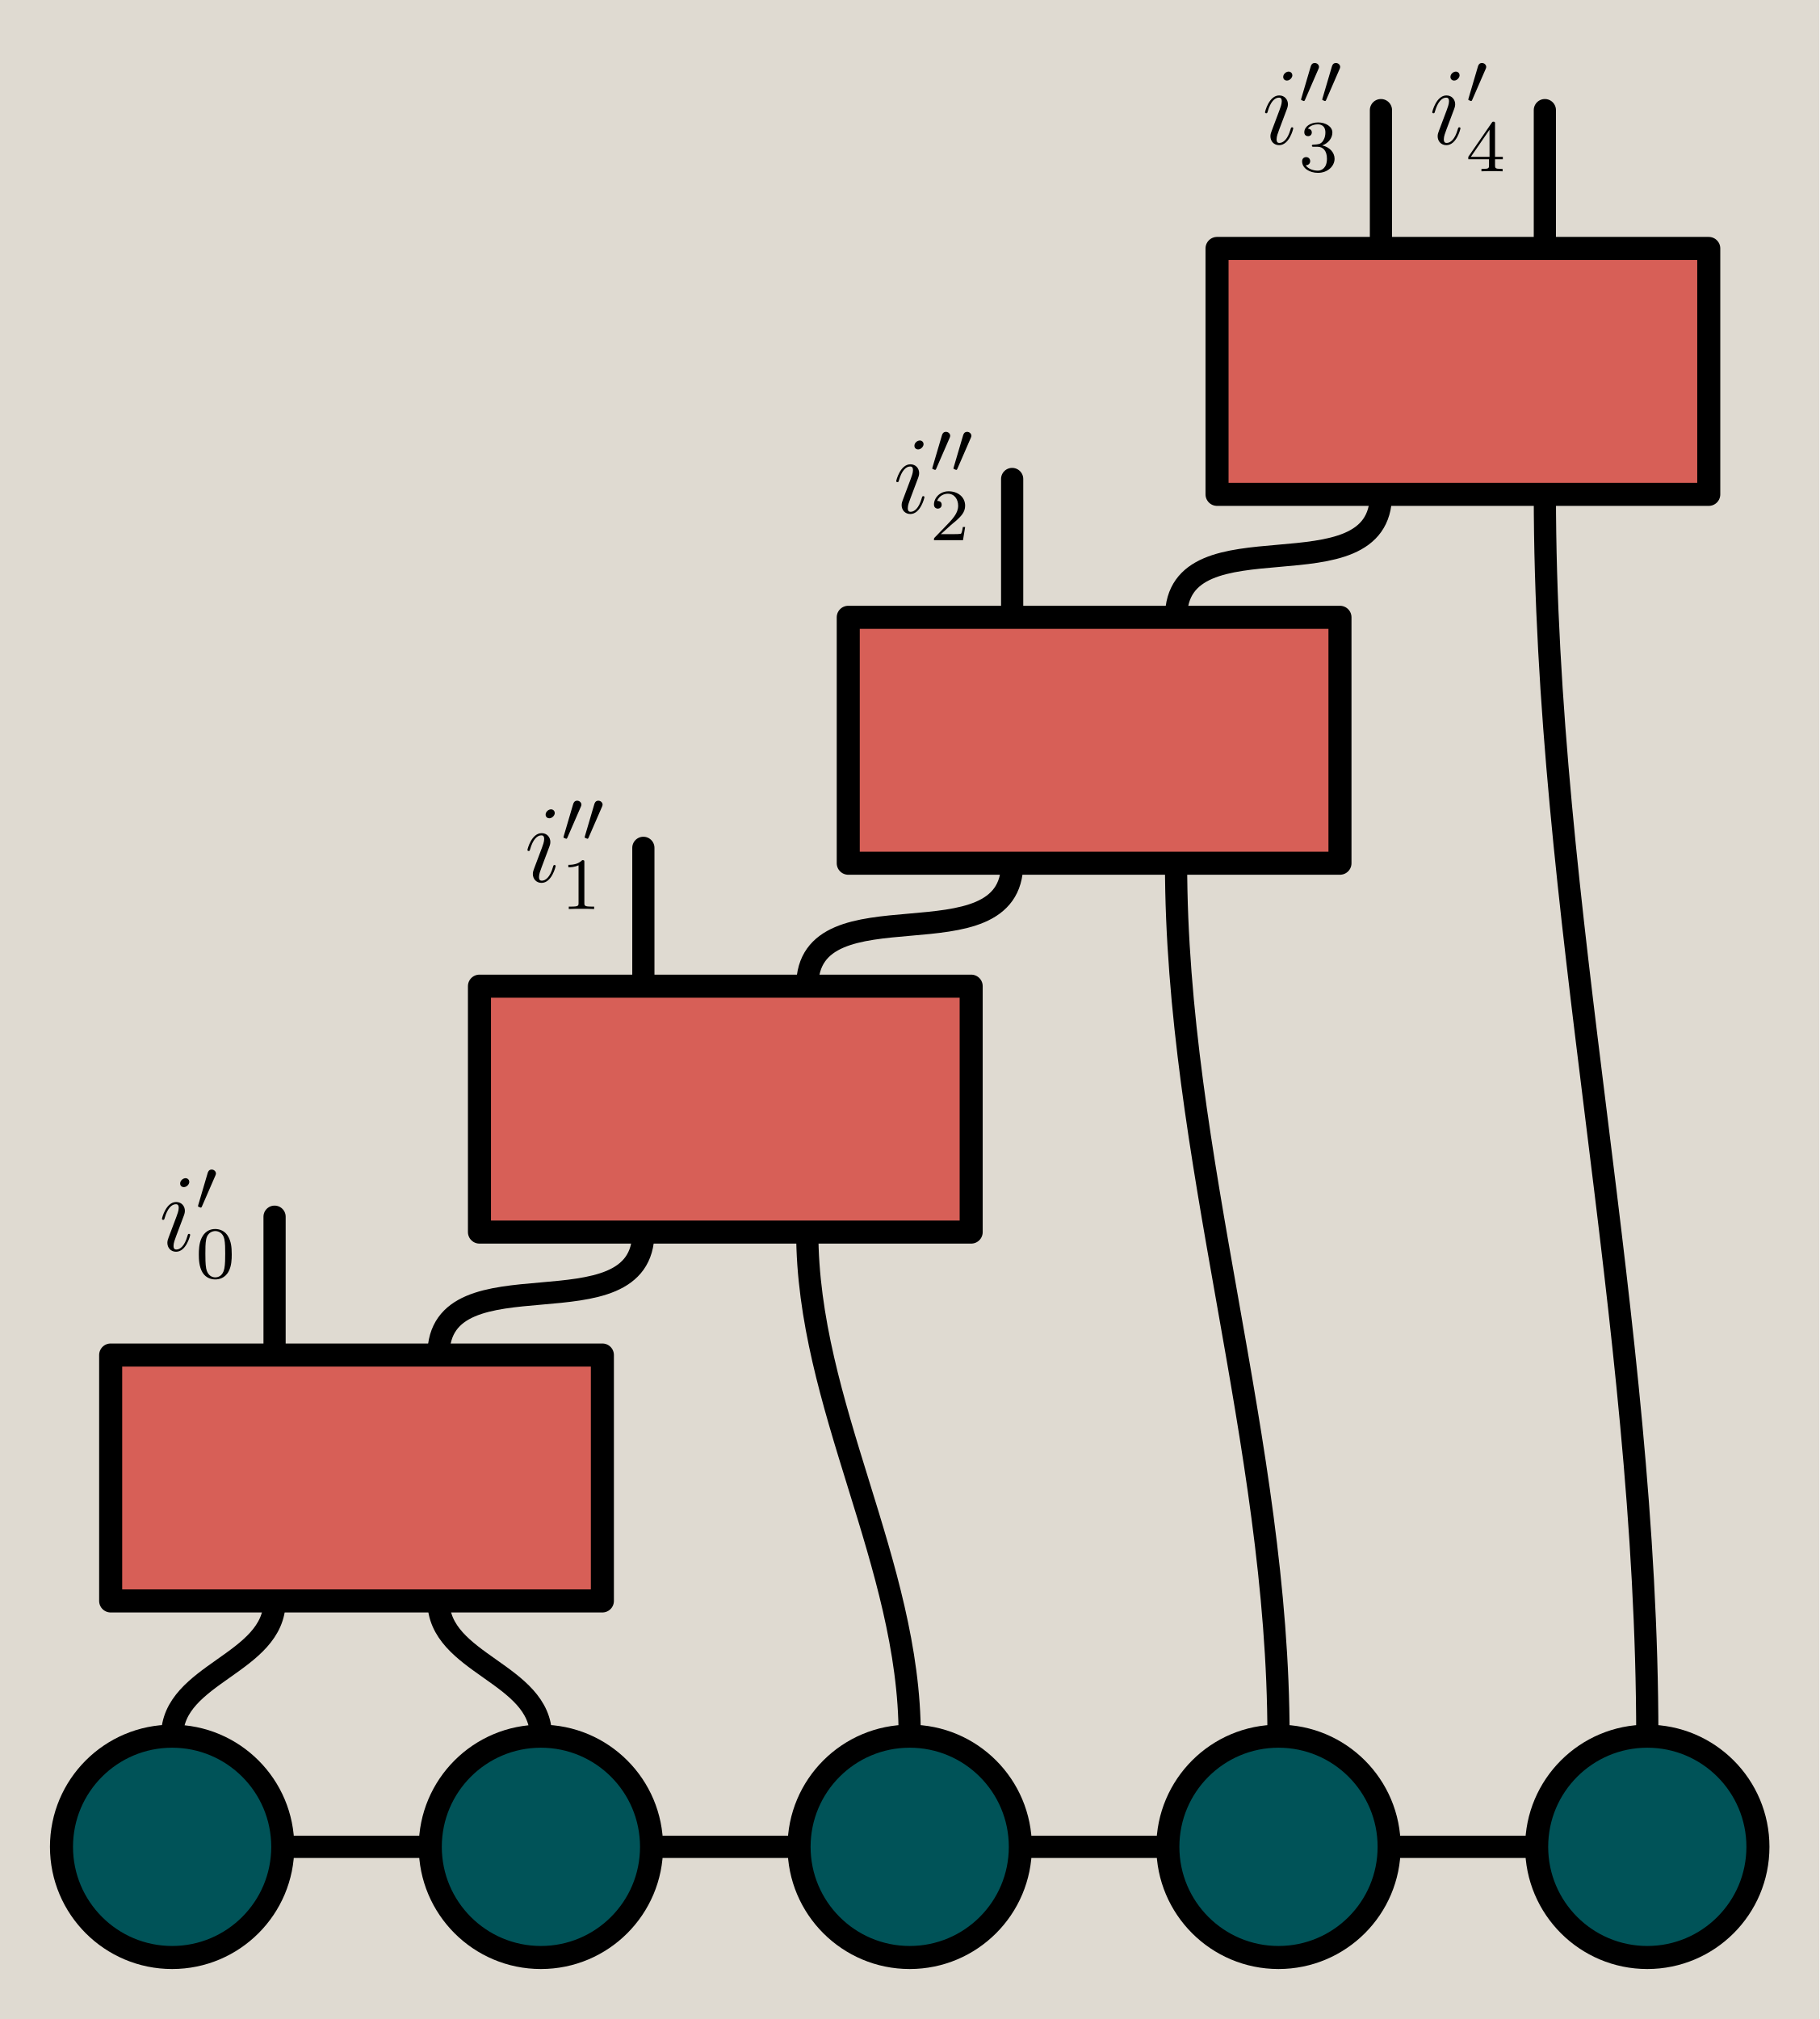
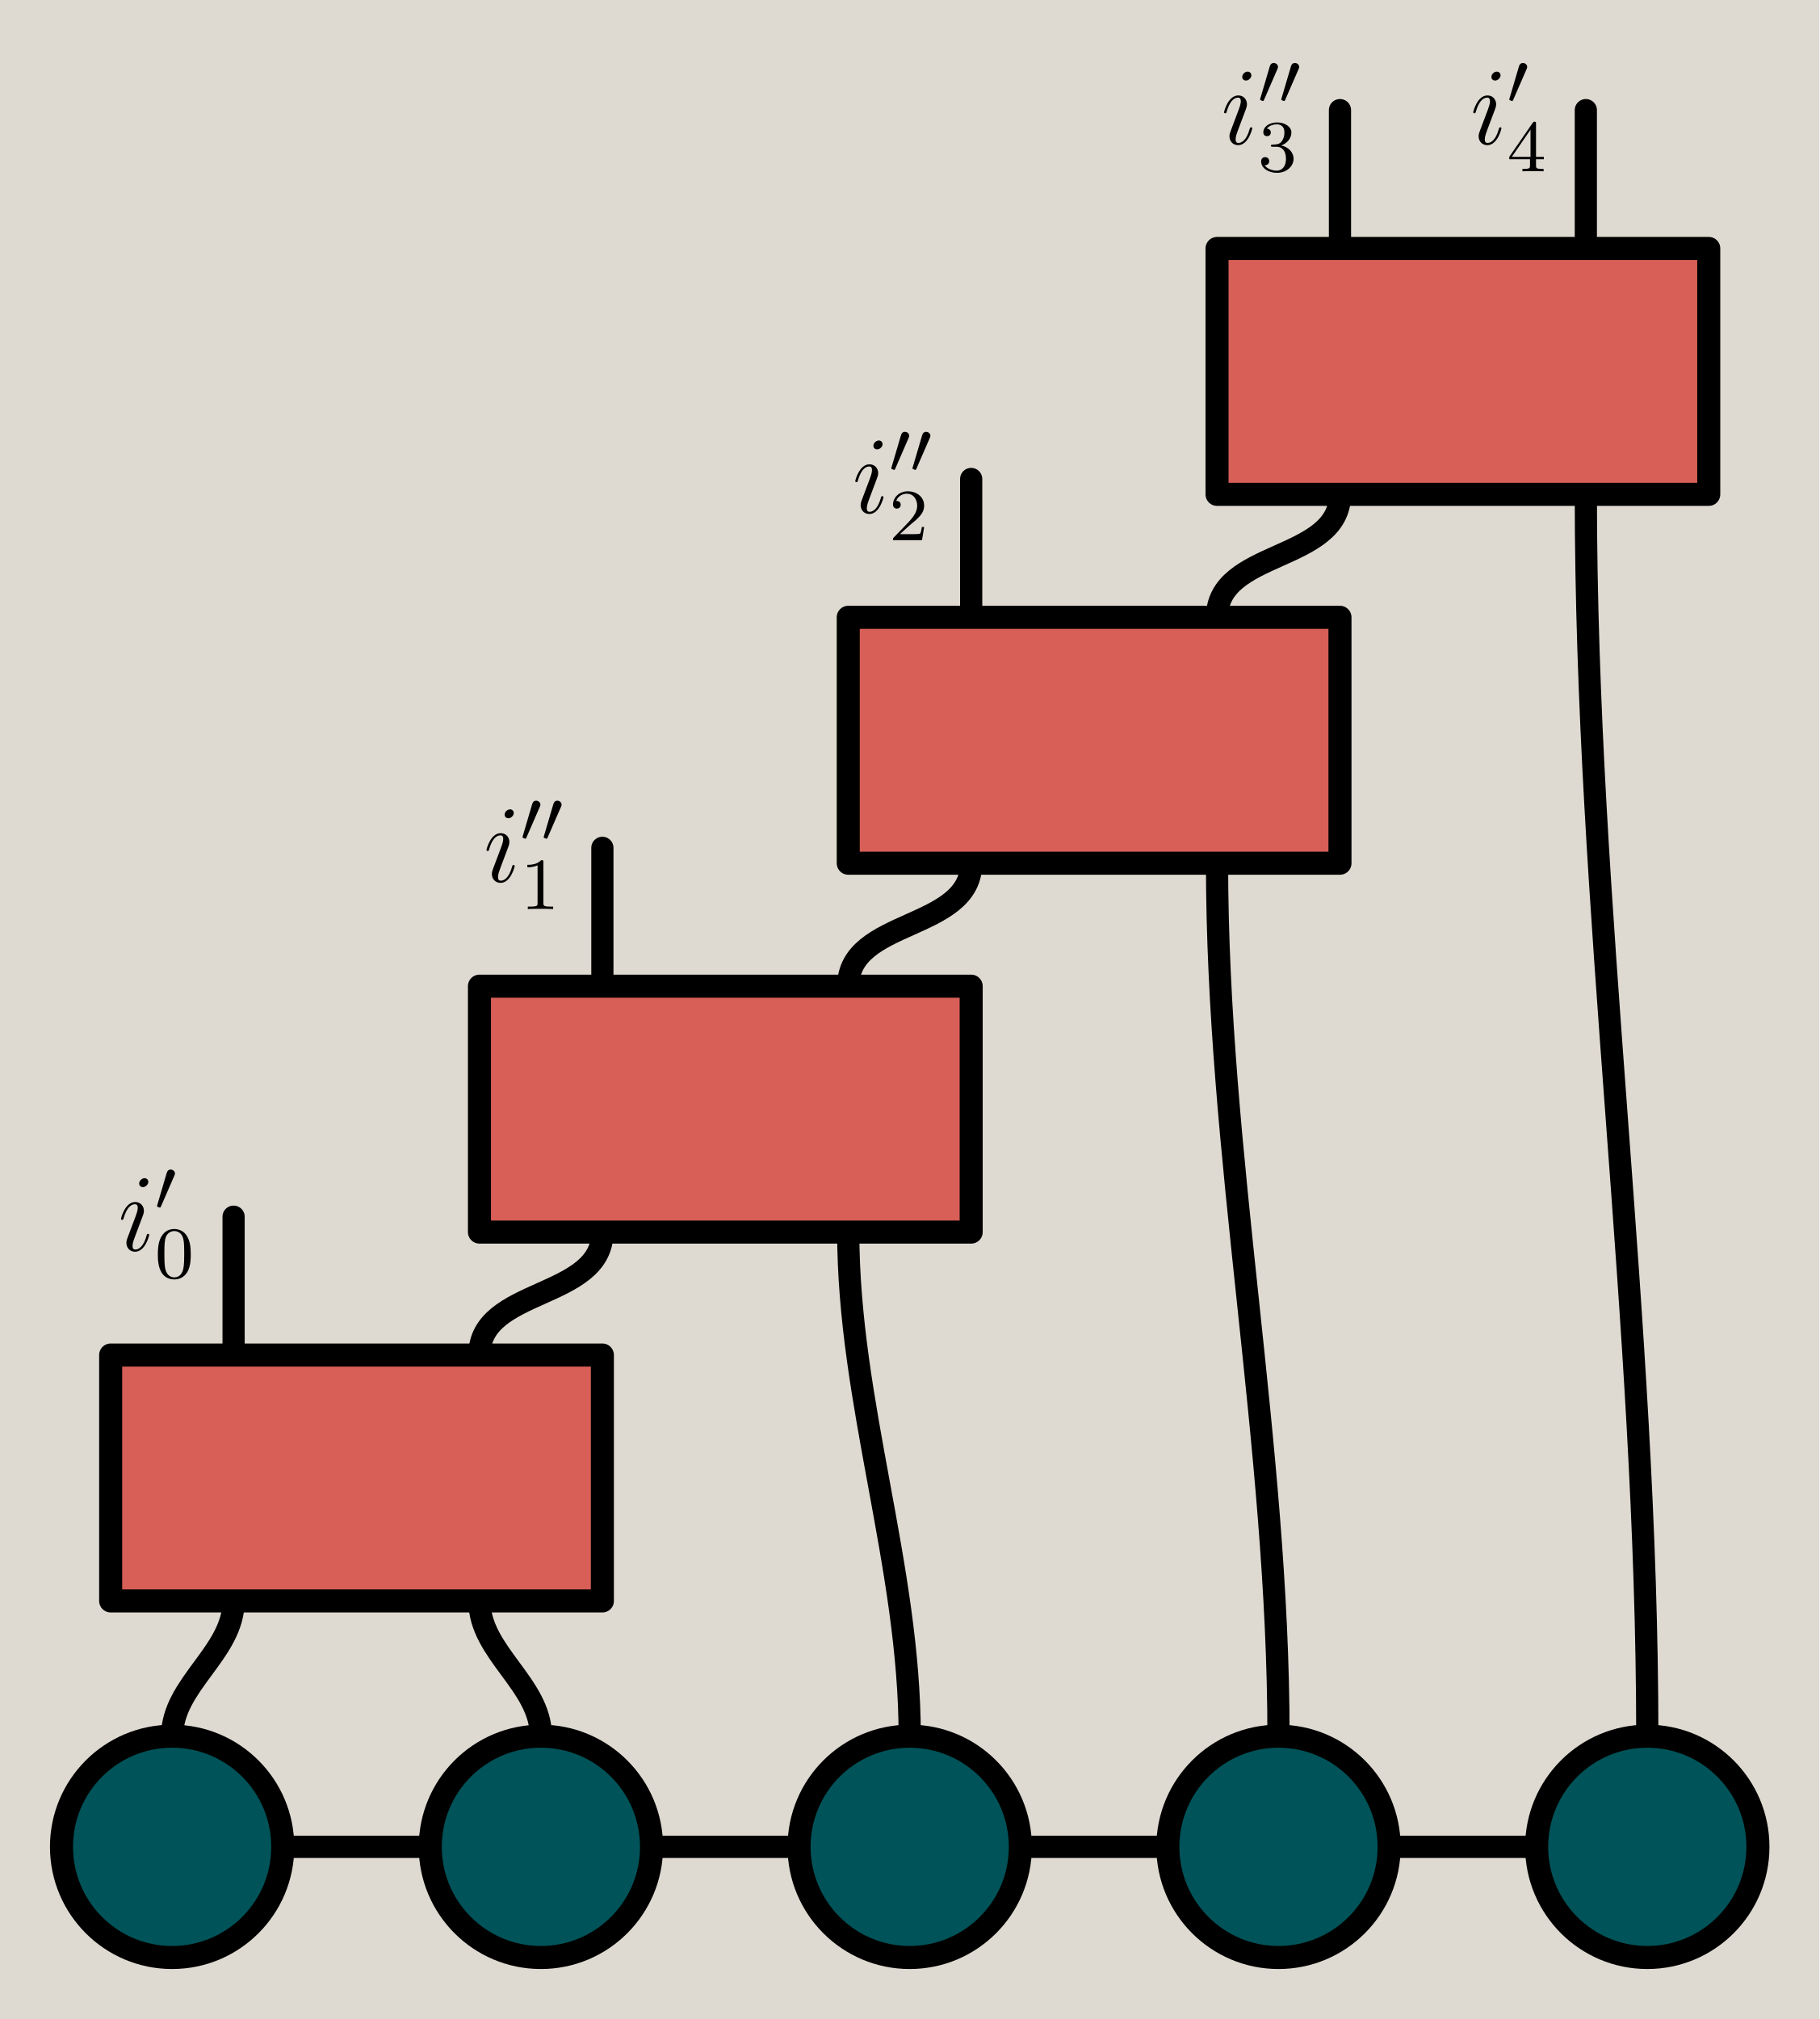
<svg xmlns="http://www.w3.org/2000/svg" xmlns:xlink="http://www.w3.org/1999/xlink" version="1.1" width="197.339pt" height="218.945pt" viewBox="75.079 254.134 197.339 218.945">
  <defs>
    <path id="g0-48" d="M2.112-3.778C2.152-3.881 2.184-3.937 2.184-4.017C2.184-4.28 1.945-4.455 1.722-4.455C1.403-4.455 1.315-4.176 1.283-4.065L.271-.63C.239-.534 .239-.51 .239-.502C.239-.43 .287-.414 .367-.391C.51-.327 .526-.327 .542-.327C.566-.327 .614-.327 .669-.462L2.112-3.778Z" />
    <path id="g1-105" d="M3.383-1.71C3.383-1.769 3.335-1.817 3.264-1.817C3.156-1.817 3.144-1.781 3.084-1.578C2.774-.49 2.283-.12 1.889-.12C1.745-.12 1.578-.155 1.578-.514C1.578-.837 1.722-1.196 1.853-1.554L2.69-3.778C2.726-3.873 2.809-4.089 2.809-4.316C2.809-4.818 2.451-5.272 1.865-5.272C.765-5.272 .323-3.539 .323-3.443C.323-3.395 .371-3.335 .454-3.335C.562-3.335 .574-3.383 .622-3.551C.909-4.555 1.363-5.033 1.829-5.033C1.937-5.033 2.14-5.021 2.14-4.639C2.14-4.328 1.985-3.933 1.889-3.67L1.052-1.447C.98-1.255 .909-1.064 .909-.849C.909-.311 1.279 .12 1.853 .12C2.953 .12 3.383-1.626 3.383-1.71ZM3.288-7.46C3.288-7.639 3.144-7.855 2.881-7.855C2.606-7.855 2.295-7.592 2.295-7.281C2.295-6.982 2.546-6.886 2.69-6.886C3.013-6.886 3.288-7.197 3.288-7.46Z" />
    <path id="g2-48" d="M3.897-2.542C3.897-3.395 3.81-3.913 3.547-4.423C3.196-5.125 2.55-5.3 2.112-5.3C1.108-5.3 .741-4.551 .63-4.328C.343-3.746 .327-2.957 .327-2.542C.327-2.016 .351-1.211 .733-.574C1.1 .016 1.69 .167 2.112 .167C2.495 .167 3.18 .048 3.579-.741C3.873-1.315 3.897-2.024 3.897-2.542ZM2.112-.056C1.841-.056 1.291-.183 1.124-1.02C1.036-1.474 1.036-2.224 1.036-2.638C1.036-3.188 1.036-3.746 1.124-4.184C1.291-4.997 1.913-5.077 2.112-5.077C2.383-5.077 2.933-4.941 3.092-4.216C3.188-3.778 3.188-3.18 3.188-2.638C3.188-2.168 3.188-1.451 3.092-1.004C2.925-.167 2.375-.056 2.112-.056Z" />
    <path id="g2-49" d="M2.503-5.077C2.503-5.292 2.487-5.3 2.271-5.3C1.945-4.981 1.522-4.79 .765-4.79V-4.527C.98-4.527 1.411-4.527 1.873-4.742V-.654C1.873-.359 1.849-.263 1.092-.263H.813V0C1.14-.024 1.825-.024 2.184-.024S3.236-.024 3.563 0V-.263H3.284C2.527-.263 2.503-.359 2.503-.654V-5.077Z" />
    <path id="g2-50" d="M2.248-1.626C2.375-1.745 2.71-2.008 2.837-2.12C3.332-2.574 3.802-3.013 3.802-3.738C3.802-4.686 3.005-5.3 2.008-5.3C1.052-5.3 .422-4.575 .422-3.866C.422-3.475 .733-3.419 .845-3.419C1.012-3.419 1.259-3.539 1.259-3.842C1.259-4.256 .861-4.256 .765-4.256C.996-4.838 1.53-5.037 1.921-5.037C2.662-5.037 3.045-4.407 3.045-3.738C3.045-2.909 2.463-2.303 1.522-1.339L.518-.303C.422-.215 .422-.199 .422 0H3.571L3.802-1.427H3.555C3.531-1.267 3.467-.869 3.371-.717C3.324-.654 2.718-.654 2.59-.654H1.172L2.248-1.626Z" />
    <path id="g2-51" d="M2.016-2.662C2.646-2.662 3.045-2.2 3.045-1.363C3.045-.367 2.479-.072 2.056-.072C1.618-.072 1.02-.231 .741-.654C1.028-.654 1.227-.837 1.227-1.1C1.227-1.355 1.044-1.538 .789-1.538C.574-1.538 .351-1.403 .351-1.084C.351-.327 1.164 .167 2.072 .167C3.132 .167 3.873-.566 3.873-1.363C3.873-2.024 3.347-2.63 2.534-2.805C3.164-3.029 3.634-3.571 3.634-4.208S2.917-5.3 2.088-5.3C1.235-5.3 .59-4.838 .59-4.232C.59-3.937 .789-3.81 .996-3.81C1.243-3.81 1.403-3.985 1.403-4.216C1.403-4.511 1.148-4.623 .972-4.631C1.307-5.069 1.921-5.093 2.064-5.093C2.271-5.093 2.877-5.029 2.877-4.208C2.877-3.65 2.646-3.316 2.534-3.188C2.295-2.941 2.112-2.925 1.626-2.893C1.474-2.885 1.411-2.877 1.411-2.774C1.411-2.662 1.482-2.662 1.618-2.662H2.016Z" />
    <path id="g2-52" d="M3.14-5.157C3.14-5.316 3.14-5.38 2.973-5.38C2.869-5.38 2.861-5.372 2.782-5.26L.239-1.57V-1.307H2.487V-.646C2.487-.351 2.463-.263 1.849-.263H1.666V0C2.343-.024 2.359-.024 2.813-.024S3.284-.024 3.961 0V-.263H3.778C3.164-.263 3.14-.351 3.14-.646V-1.307H3.985V-1.57H3.14V-5.157ZM2.542-4.511V-1.57H.518L2.542-4.511Z" />
  </defs>
  <g id="page1">
    <g transform="translate(75.0787 254.134)scale(.996264)">
      <path d="M0 219.766H198.079V0H0V219.766Z" fill="#dfdad1" />
    </g>
    <g transform="translate(75.0787 254.134)scale(.996264)">
      <path d="M18.739 201.027H58.889" fill="none" stroke="#000000" stroke-linecap="round" stroke-linejoin="round" stroke-miterlimit="10.037" stroke-width="2.417" />
    </g>
    <g transform="translate(75.0787 254.134)scale(.996264)">
-       <path d="M18.739 188.982C18.739 182.13 29.892 181.112 29.892 174.26" fill="none" stroke="#000000" stroke-linecap="round" stroke-linejoin="round" stroke-miterlimit="10.037" stroke-width="2.417" />
+       <path d="M18.739 188.982C18.739 183.338 25.431 179.903 25.431 174.26" fill="none" stroke="#000000" stroke-linecap="round" stroke-linejoin="round" stroke-miterlimit="10.037" stroke-width="2.417" />
    </g>
    <g transform="translate(75.0787 254.134)scale(.996264)">
      <path d="M58.889 201.027H99.039" fill="none" stroke="#000000" stroke-linecap="round" stroke-linejoin="round" stroke-miterlimit="10.037" stroke-width="2.417" />
    </g>
    <g transform="translate(75.0787 254.134)scale(.996264)">
-       <path d="M58.889 188.982C58.889 182.13 47.736 181.112 47.736 174.26" fill="none" stroke="#000000" stroke-linecap="round" stroke-linejoin="round" stroke-miterlimit="10.037" stroke-width="2.417" />
+       <path d="M58.889 188.982C58.889 183.338 52.198 179.903 52.198 174.26" fill="none" stroke="#000000" stroke-linecap="round" stroke-linejoin="round" stroke-miterlimit="10.037" stroke-width="2.417" />
    </g>
    <g transform="translate(75.0787 254.134)scale(.996264)">
      <path d="M99.039 201.027H139.189" fill="none" stroke="#000000" stroke-linecap="round" stroke-linejoin="round" stroke-miterlimit="10.037" stroke-width="2.417" />
    </g>
    <g transform="translate(75.0787 254.134)scale(.996264)">
-       <path d="M99.039 188.982C99.039 170.128 87.886 152.963 87.886 134.11" fill="none" stroke="#000000" stroke-linecap="round" stroke-linejoin="round" stroke-miterlimit="10.037" stroke-width="2.417" />
+       <path d="M99.039 188.982C99.039 170.488 92.348 152.604 92.348 134.11" fill="none" stroke="#000000" stroke-linecap="round" stroke-linejoin="round" stroke-miterlimit="10.037" stroke-width="2.417" />
    </g>
    <g transform="translate(75.0787 254.134)scale(.996264)">
      <path d="M139.189 201.027H179.339" fill="none" stroke="#000000" stroke-linecap="round" stroke-linejoin="round" stroke-miterlimit="10.037" stroke-width="2.417" />
    </g>
    <g transform="translate(75.0787 254.134)scale(.996264)">
-       <path d="M139.189 188.982C139.189 156.981 128.037 125.96 128.037 93.96" fill="none" stroke="#000000" stroke-linecap="round" stroke-linejoin="round" stroke-miterlimit="10.037" stroke-width="2.417" />
+       <path d="M139.189 188.982C139.189 157.19 132.498 125.752 132.498 93.96" fill="none" stroke="#000000" stroke-linecap="round" stroke-linejoin="round" stroke-miterlimit="10.037" stroke-width="2.417" />
    </g>
    <g transform="translate(75.0787 254.134)scale(.996264)">
-       <path d="M179.339 188.982C179.339 143.695 168.187 99.097 168.187 53.81" fill="none" stroke="#000000" stroke-linecap="round" stroke-linejoin="round" stroke-miterlimit="10.037" stroke-width="2.417" />
+       <path d="M179.339 188.982C179.339 143.842 172.648 98.95 172.648 53.81" fill="none" stroke="#000000" stroke-linecap="round" stroke-linejoin="round" stroke-miterlimit="10.037" stroke-width="2.417" />
    </g>
    <g transform="translate(75.0787 254.134)scale(.996264)">
-       <path d="M47.736 147.493C47.736 136.043 70.042 145.561 70.042 134.11" fill="none" stroke="#000000" stroke-linecap="round" stroke-linejoin="round" stroke-miterlimit="10.037" stroke-width="2.417" />
+       <path d="M52.198 147.493C52.198 140.102 65.581 141.501 65.581 134.11" fill="none" stroke="#000000" stroke-linecap="round" stroke-linejoin="round" stroke-miterlimit="10.037" stroke-width="2.417" />
    </g>
    <g transform="translate(75.0787 254.134)scale(.996264)">
-       <path d="M87.886 107.343C87.886 95.893 110.192 105.411 110.192 93.96" fill="none" stroke="#000000" stroke-linecap="round" stroke-linejoin="round" stroke-miterlimit="10.037" stroke-width="2.417" />
+       <path d="M92.348 107.343C92.348 99.952 105.731 101.351 105.731 93.96" fill="none" stroke="#000000" stroke-linecap="round" stroke-linejoin="round" stroke-miterlimit="10.037" stroke-width="2.417" />
    </g>
    <g transform="translate(75.0787 254.134)scale(.996264)">
-       <path d="M128.037 67.193C128.037 55.743 150.342 65.26 150.342 53.81" fill="none" stroke="#000000" stroke-linecap="round" stroke-linejoin="round" stroke-miterlimit="10.037" stroke-width="2.417" />
+       <path d="M132.498 67.193C132.498 59.802 145.881 61.202 145.881 53.81" fill="none" stroke="#000000" stroke-linecap="round" stroke-linejoin="round" stroke-miterlimit="10.037" stroke-width="2.417" />
    </g>
    <g transform="translate(75.0787 254.134)scale(.996264)">
-       <path d="M29.892 160.877V132.437" fill="none" stroke="#000000" stroke-linecap="round" stroke-linejoin="round" stroke-miterlimit="10.037" stroke-width="2.417" />
+       <path d="M25.431 160.877V132.437" fill="none" stroke="#000000" stroke-linecap="round" stroke-linejoin="round" stroke-miterlimit="10.037" stroke-width="2.417" />
    </g>
-     <use x="92.323" y="389.755" xlink:href="#g1-105" />
-     <use x="96.317" y="385.417" xlink:href="#g0-48" />
-     <use x="96.317" y="392.711" xlink:href="#g2-48" />
+     <use x="87.879" y="389.755" xlink:href="#g1-105" />
+     <use x="91.872" y="385.417" xlink:href="#g0-48" />
+     <use x="91.872" y="392.711" xlink:href="#g2-48" />
    <g transform="translate(75.0787 254.134)scale(.996264)">
-       <path d="M70.042 120.727V92.287" fill="none" stroke="#000000" stroke-linecap="round" stroke-linejoin="round" stroke-miterlimit="10.037" stroke-width="2.417" />
+       <path d="M65.581 120.727V92.287" fill="none" stroke="#000000" stroke-linecap="round" stroke-linejoin="round" stroke-miterlimit="10.037" stroke-width="2.417" />
    </g>
-     <use x="131.963" y="349.755" xlink:href="#g1-105" />
-     <use x="135.957" y="345.417" xlink:href="#g0-48" />
-     <use x="138.254" y="345.417" xlink:href="#g0-48" />
-     <use x="135.957" y="352.711" xlink:href="#g2-49" />
+     <use x="127.519" y="349.755" xlink:href="#g1-105" />
+     <use x="131.512" y="345.417" xlink:href="#g0-48" />
+     <use x="133.809" y="345.417" xlink:href="#g0-48" />
+     <use x="131.512" y="352.711" xlink:href="#g2-49" />
    <g transform="translate(75.0787 254.134)scale(.996264)">
-       <path d="M110.192 80.577V52.137" fill="none" stroke="#000000" stroke-linecap="round" stroke-linejoin="round" stroke-miterlimit="10.037" stroke-width="2.417" />
+       <path d="M105.731 80.577V52.137" fill="none" stroke="#000000" stroke-linecap="round" stroke-linejoin="round" stroke-miterlimit="10.037" stroke-width="2.417" />
    </g>
-     <use x="171.963" y="309.755" xlink:href="#g1-105" />
-     <use x="175.957" y="305.417" xlink:href="#g0-48" />
-     <use x="178.254" y="305.417" xlink:href="#g0-48" />
-     <use x="175.957" y="312.711" xlink:href="#g2-50" />
+     <use x="167.519" y="309.755" xlink:href="#g1-105" />
+     <use x="171.512" y="305.417" xlink:href="#g0-48" />
+     <use x="173.809" y="305.417" xlink:href="#g0-48" />
+     <use x="171.512" y="312.711" xlink:href="#g2-50" />
    <g transform="translate(75.0787 254.134)scale(.996264)">
-       <path d="M150.342 40.427V11.987" fill="none" stroke="#000000" stroke-linecap="round" stroke-linejoin="round" stroke-miterlimit="10.037" stroke-width="2.417" />
+       <path d="M145.881 40.427V11.987" fill="none" stroke="#000000" stroke-linecap="round" stroke-linejoin="round" stroke-miterlimit="10.037" stroke-width="2.417" />
    </g>
-     <use x="211.963" y="269.755" xlink:href="#g1-105" />
-     <use x="215.957" y="265.417" xlink:href="#g0-48" />
-     <use x="218.254" y="265.417" xlink:href="#g0-48" />
-     <use x="215.957" y="272.711" xlink:href="#g2-51" />
+     <use x="207.519" y="269.755" xlink:href="#g1-105" />
+     <use x="211.512" y="265.417" xlink:href="#g0-48" />
+     <use x="213.809" y="265.417" xlink:href="#g0-48" />
+     <use x="211.512" y="272.711" xlink:href="#g2-51" />
    <g transform="translate(75.0787 254.134)scale(.996264)">
-       <path d="M168.187 40.427V11.987" fill="none" stroke="#000000" stroke-linecap="round" stroke-linejoin="round" stroke-miterlimit="10.037" stroke-width="2.417" />
+       <path d="M172.648 40.427V11.987" fill="none" stroke="#000000" stroke-linecap="round" stroke-linejoin="round" stroke-miterlimit="10.037" stroke-width="2.417" />
    </g>
-     <use x="230.101" y="269.755" xlink:href="#g1-105" />
-     <use x="234.094" y="265.417" xlink:href="#g0-48" />
-     <use x="234.094" y="272.711" xlink:href="#g2-52" />
+     <use x="234.545" y="269.755" xlink:href="#g1-105" />
+     <use x="238.539" y="265.417" xlink:href="#g0-48" />
+     <use x="238.539" y="272.711" xlink:href="#g2-52" />
    <g transform="translate(75.0787 254.134)scale(.996264)">
      <path d="M30.784 201.027C30.784 194.374 25.392 188.982 18.739 188.982S6.694 194.374 6.694 201.027C6.694 207.679 12.087 213.072 18.739 213.072S30.784 207.679 30.784 201.027Z" fill="#005358" />
    </g>
    <g transform="translate(75.0787 254.134)scale(.996264)">
      <path d="M30.784 201.027C30.784 194.374 25.392 188.982 18.739 188.982S6.694 194.374 6.694 201.027C6.694 207.679 12.087 213.072 18.739 213.072S30.784 207.679 30.784 201.027Z" fill="none" stroke="#000000" stroke-linecap="round" stroke-linejoin="round" stroke-miterlimit="10.037" stroke-width="2.509" />
    </g>
    <g transform="translate(75.0787 254.134)scale(.996264)">
      <path d="M70.934 201.027C70.934 194.374 65.542 188.982 58.889 188.982S46.844 194.374 46.844 201.027C46.844 207.679 52.237 213.072 58.889 213.072S70.934 207.679 70.934 201.027Z" fill="#005358" />
    </g>
    <g transform="translate(75.0787 254.134)scale(.996264)">
      <path d="M70.934 201.027C70.934 194.374 65.542 188.982 58.889 188.982S46.844 194.374 46.844 201.027C46.844 207.679 52.237 213.072 58.889 213.072S70.934 207.679 70.934 201.027Z" fill="none" stroke="#000000" stroke-linecap="round" stroke-linejoin="round" stroke-miterlimit="10.037" stroke-width="2.509" />
    </g>
    <g transform="translate(75.0787 254.134)scale(.996264)">
      <path d="M111.084 201.027C111.084 194.374 105.692 188.982 99.039 188.982C92.387 188.982 86.994 194.374 86.994 201.027C86.994 207.679 92.387 213.072 99.039 213.072C105.692 213.072 111.084 207.679 111.084 201.027Z" fill="#005358" />
    </g>
    <g transform="translate(75.0787 254.134)scale(.996264)">
      <path d="M111.084 201.027C111.084 194.374 105.692 188.982 99.039 188.982C92.387 188.982 86.994 194.374 86.994 201.027C86.994 207.679 92.387 213.072 99.039 213.072C105.692 213.072 111.084 207.679 111.084 201.027Z" fill="none" stroke="#000000" stroke-linecap="round" stroke-linejoin="round" stroke-miterlimit="10.037" stroke-width="2.509" />
    </g>
    <g transform="translate(75.0787 254.134)scale(.996264)">
      <path d="M151.234 201.027C151.234 194.374 145.842 188.982 139.189 188.982C132.537 188.982 127.144 194.374 127.144 201.027C127.144 207.679 132.537 213.072 139.189 213.072C145.842 213.072 151.234 207.679 151.234 201.027Z" fill="#005358" />
    </g>
    <g transform="translate(75.0787 254.134)scale(.996264)">
      <path d="M151.234 201.027C151.234 194.374 145.842 188.982 139.189 188.982C132.537 188.982 127.144 194.374 127.144 201.027C127.144 207.679 132.537 213.072 139.189 213.072C145.842 213.072 151.234 207.679 151.234 201.027Z" fill="none" stroke="#000000" stroke-linecap="round" stroke-linejoin="round" stroke-miterlimit="10.037" stroke-width="2.509" />
    </g>
    <g transform="translate(75.0787 254.134)scale(.996264)">
      <path d="M191.384 201.027C191.384 194.374 185.992 188.982 179.339 188.982C172.687 188.982 167.294 194.374 167.294 201.027C167.294 207.679 172.687 213.072 179.339 213.072C185.992 213.072 191.384 207.679 191.384 201.027Z" fill="#005358" />
    </g>
    <g transform="translate(75.0787 254.134)scale(.996264)">
      <path d="M191.384 201.027C191.384 194.374 185.992 188.982 179.339 188.982C172.687 188.982 167.294 194.374 167.294 201.027C167.294 207.679 172.687 213.072 179.339 213.072C185.992 213.072 191.384 207.679 191.384 201.027Z" fill="none" stroke="#000000" stroke-linecap="round" stroke-linejoin="round" stroke-miterlimit="10.037" stroke-width="2.509" />
    </g>
    <g transform="translate(75.0787 254.134)scale(.996264)">
      <path d="M12.048 174.26H65.581V147.493H12.048V174.26Z" fill="#d75f57" />
    </g>
    <g transform="translate(75.0787 254.134)scale(.996264)">
      <path d="M12.048 174.26H65.581V147.493H12.048V174.26Z" fill="none" stroke="#000000" stroke-linecap="round" stroke-linejoin="round" stroke-miterlimit="10.037" stroke-width="2.509" />
    </g>
    <g transform="translate(75.0787 254.134)scale(.996264)">
      <path d="M52.198 134.11H105.731V107.343H52.198V134.11Z" fill="#d75f57" />
    </g>
    <g transform="translate(75.0787 254.134)scale(.996264)">
      <path d="M52.198 134.11H105.731V107.343H52.198V134.11Z" fill="none" stroke="#000000" stroke-linecap="round" stroke-linejoin="round" stroke-miterlimit="10.037" stroke-width="2.509" />
    </g>
    <g transform="translate(75.0787 254.134)scale(.996264)">
      <path d="M92.348 93.96H145.881V67.193H92.348V93.96Z" fill="#d75f57" />
    </g>
    <g transform="translate(75.0787 254.134)scale(.996264)">
      <path d="M92.348 93.96H145.881V67.193H92.348V93.96Z" fill="none" stroke="#000000" stroke-linecap="round" stroke-linejoin="round" stroke-miterlimit="10.037" stroke-width="2.509" />
    </g>
    <g transform="translate(75.0787 254.134)scale(.996264)">
      <path d="M132.498 53.81H186.031V27.043H132.498V53.81Z" fill="#d75f57" />
    </g>
    <g transform="translate(75.0787 254.134)scale(.996264)">
      <path d="M132.498 53.81H186.031V27.043H132.498V53.81Z" fill="none" stroke="#000000" stroke-linecap="round" stroke-linejoin="round" stroke-miterlimit="10.037" stroke-width="2.509" />
    </g>
  </g>
</svg>
